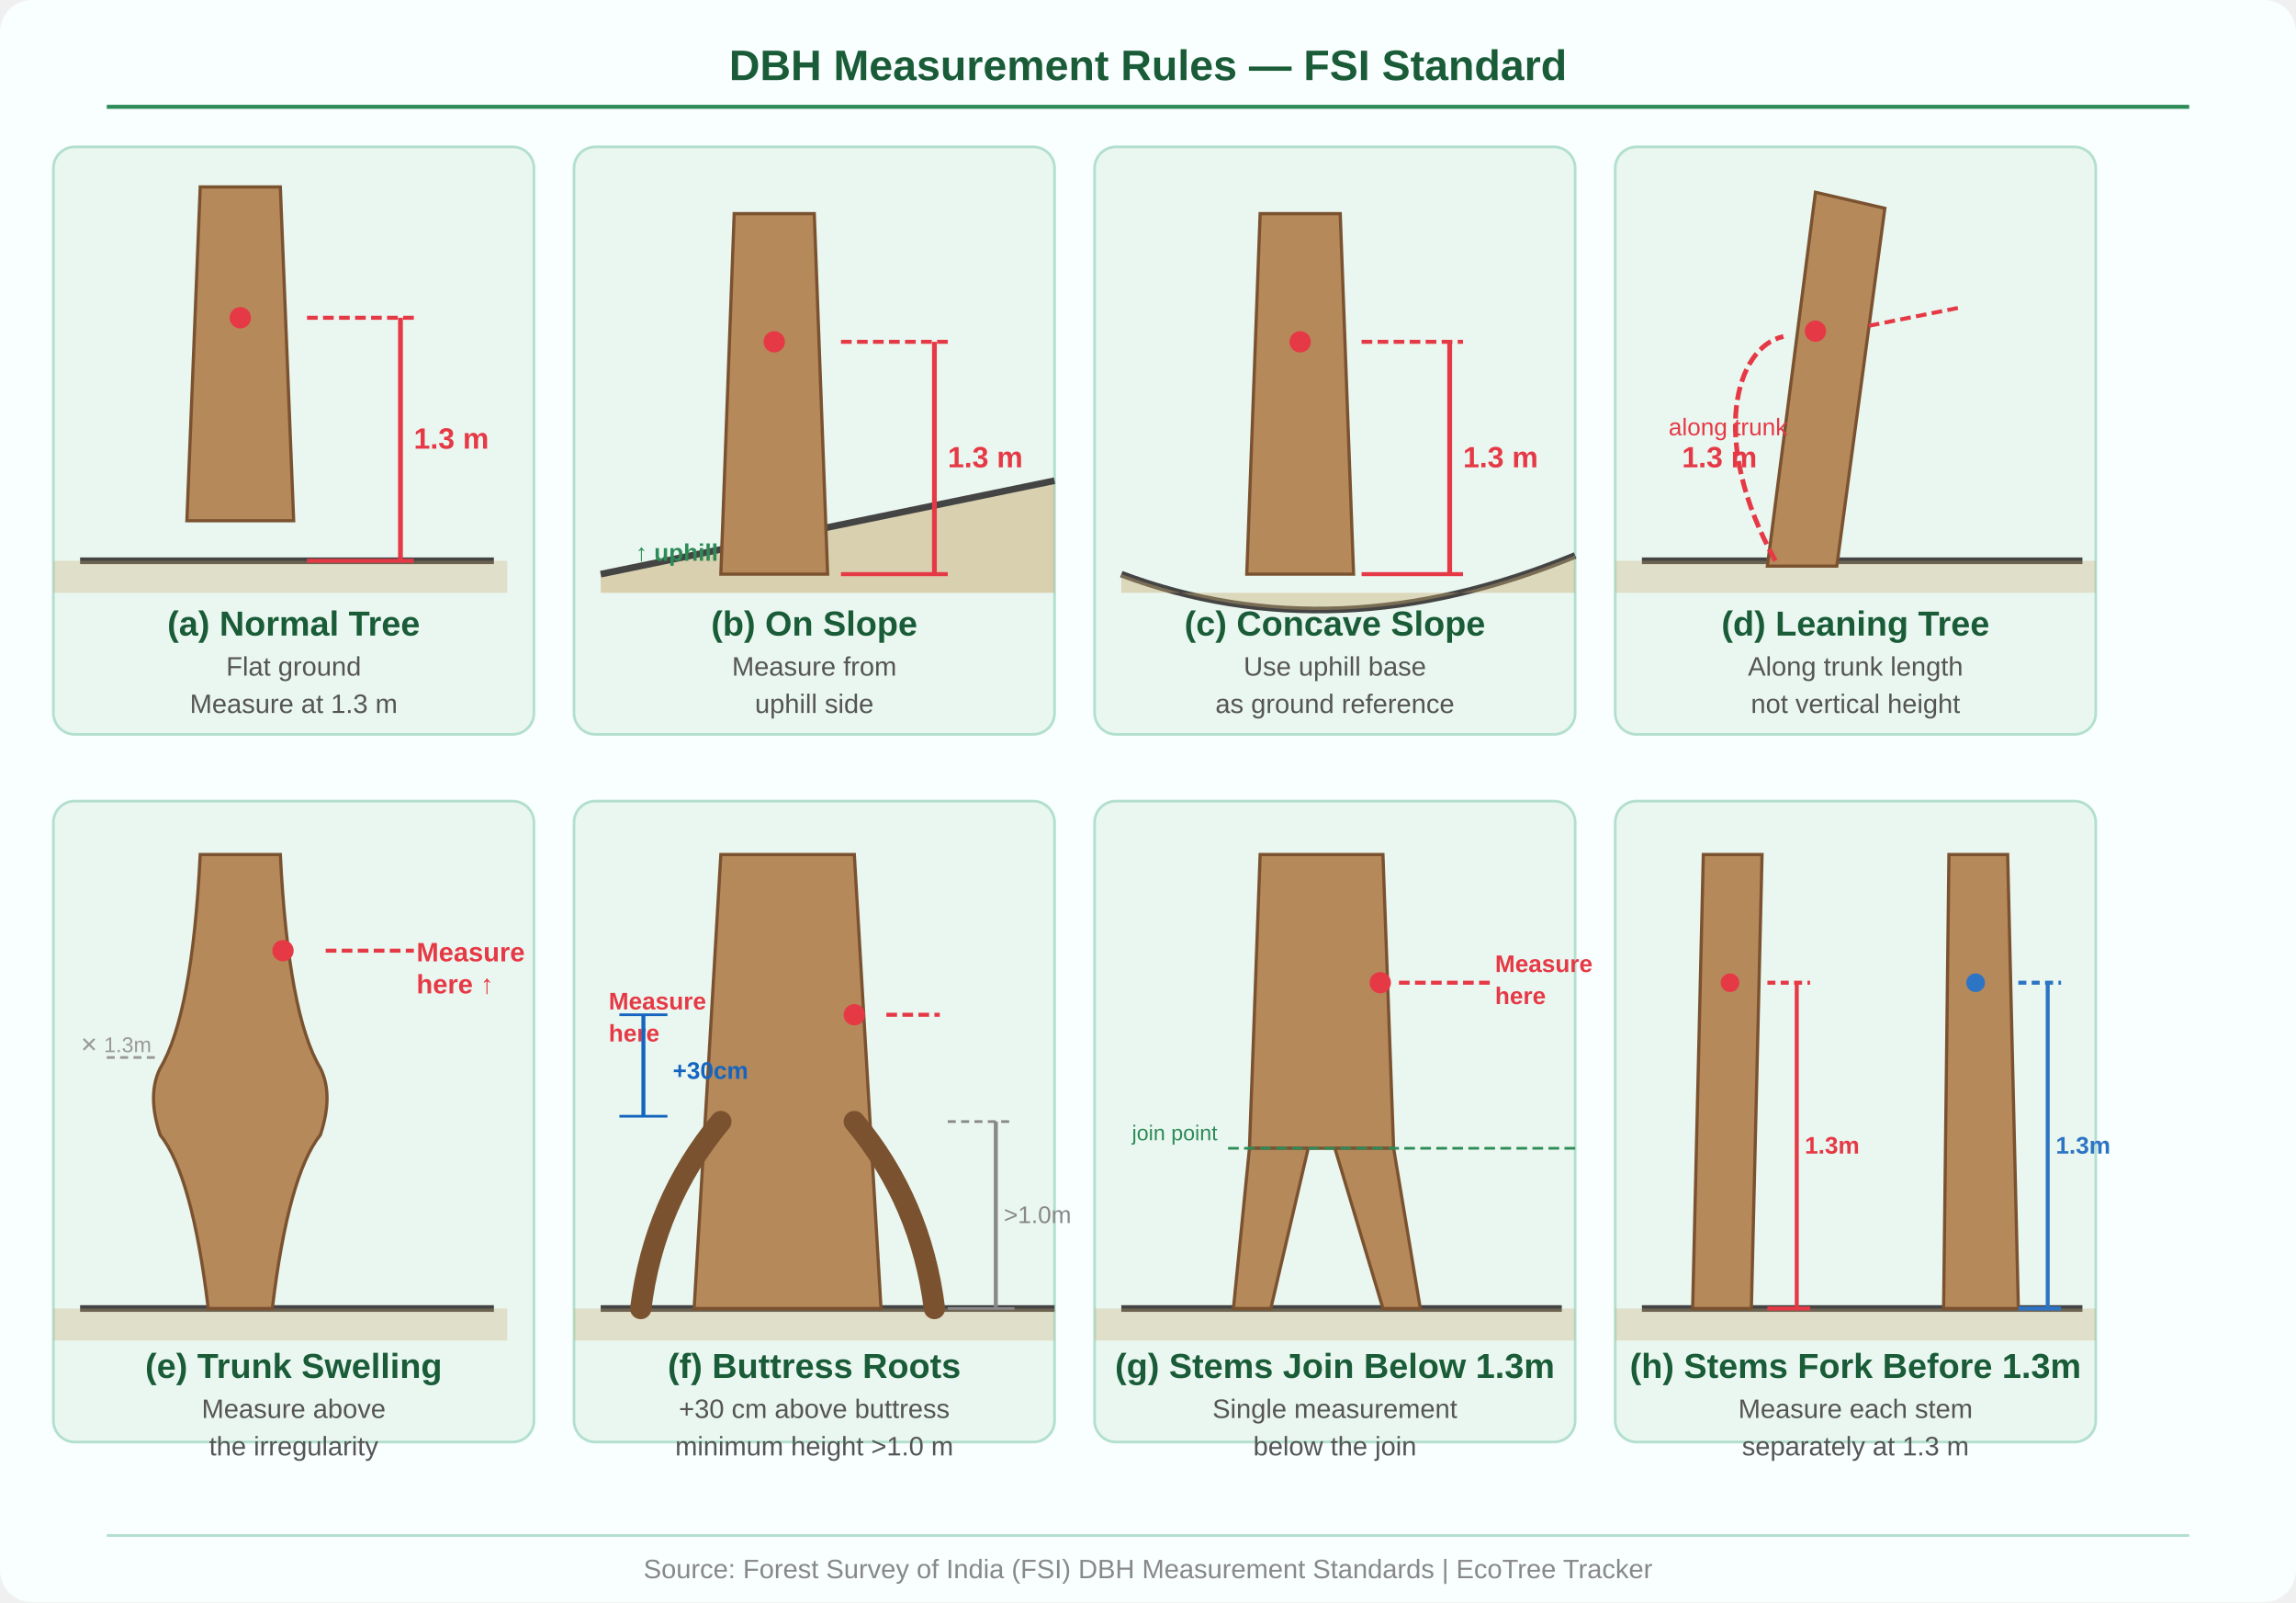
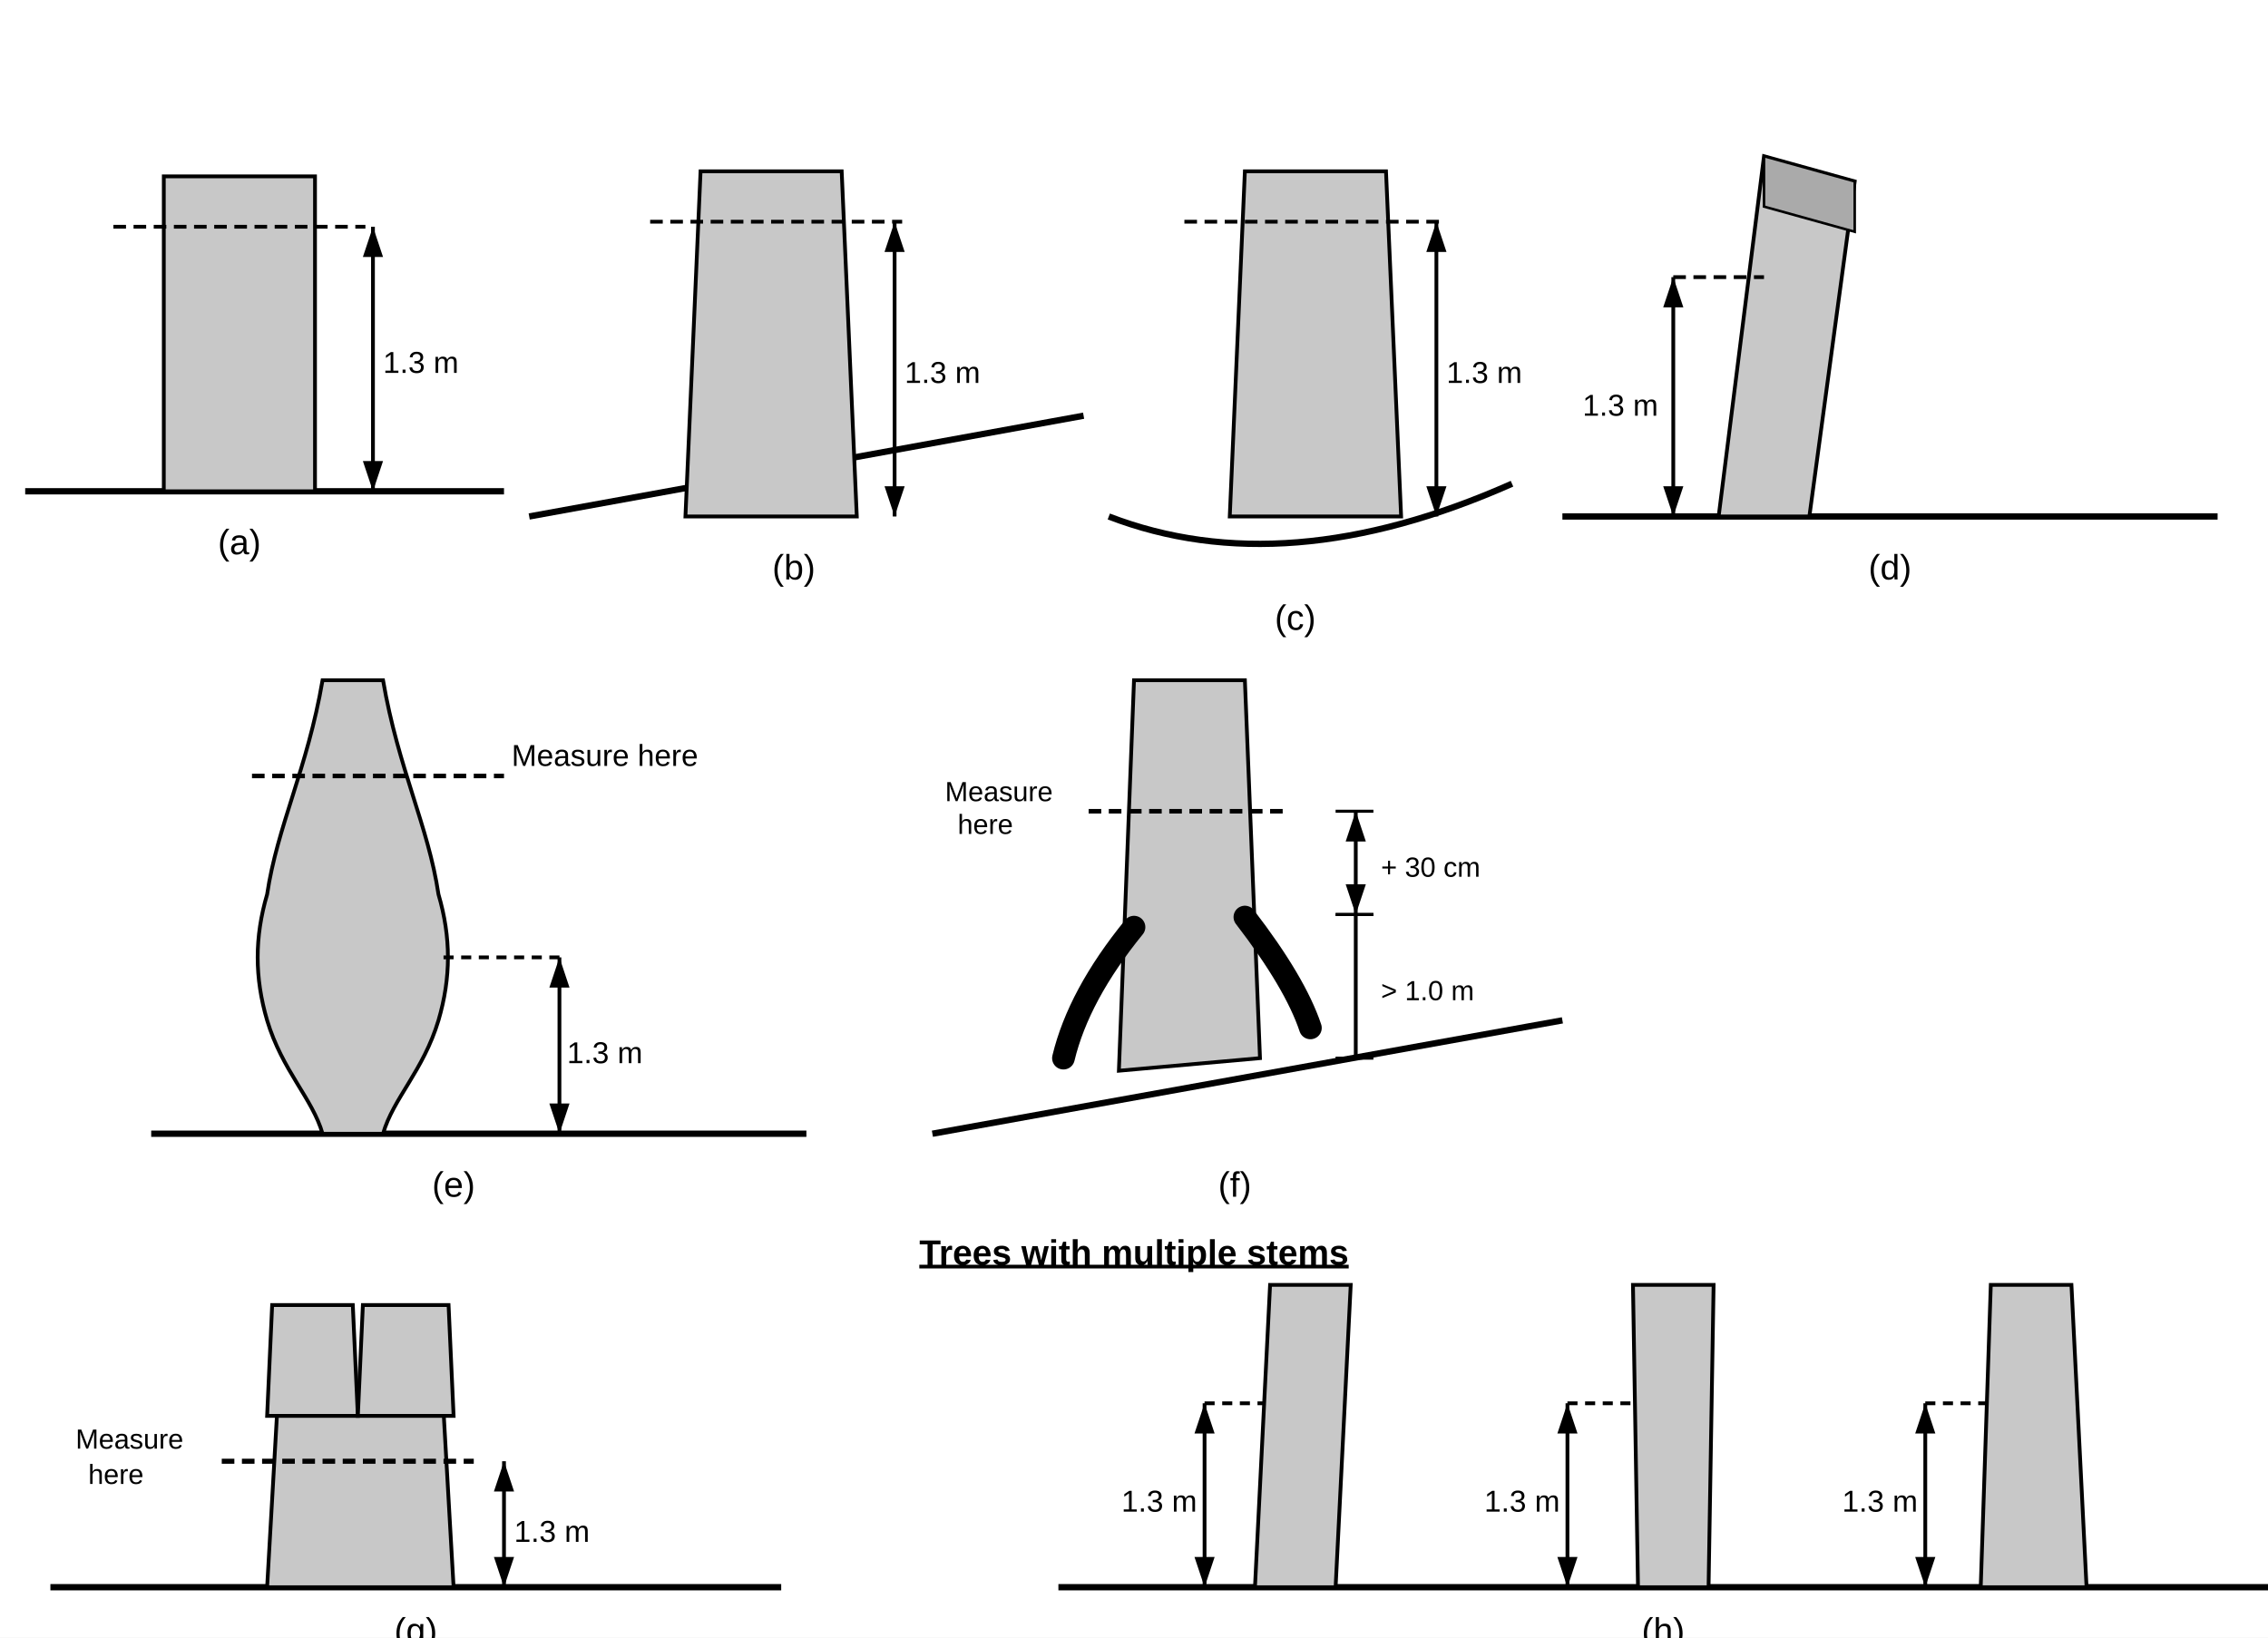
- <svg xmlns="http://www.w3.org/2000/svg" viewBox="0 0 860 600" width="860" height="600" font-family="Arial, sans-serif">
-   <rect width="860" height="600" fill="#f8fffe" rx="12" />
-   <text x="430" y="30" text-anchor="middle" font-size="16" font-weight="bold" fill="#1a5c38">DBH Measurement Rules — FSI Standard</text>
-   <line x1="40" y1="40" x2="820" y2="40" stroke="#2d8b57" stroke-width="1.5" />
-   <rect x="20" y="55" width="180" height="220" fill="#eaf7f0" rx="8" stroke="#b2dfce" stroke-width="1" />
-   <polygon points="75,70 105,70 110,195 70,195" fill="#b5895a" stroke="#7a5230" stroke-width="1.2" />
-   <line x1="30" y1="210" x2="185" y2="210" stroke="#444" stroke-width="2.5" />
-   <rect x="20" y="210" width="170" height="12" fill="#c8a96e" opacity="0.3" />
-   <line x1="115" y1="119" x2="155" y2="119" stroke="#e63946" stroke-width="1.5" stroke-dasharray="4,2" />
-   <line x1="115" y1="210" x2="155" y2="210" stroke="#e63946" stroke-width="1.5" />
-   <line x1="150" y1="119" x2="150" y2="210" stroke="#e63946" stroke-width="1.8" marker-end="url(#arr)" marker-start="url(#arrr)" />
-   <text x="155" y="168" font-size="11" fill="#e63946" font-weight="bold">1.3 m</text>
-   <circle cx="90" cy="119" r="4" fill="#e63946" />
-   <text x="110" y="238" text-anchor="middle" font-size="13" font-weight="bold" fill="#1a5c38">(a) Normal Tree</text>
-   <text x="110" y="253" text-anchor="middle" font-size="10" fill="#555">Flat ground</text>
-   <text x="110" y="267" text-anchor="middle" font-size="10" fill="#555">Measure at 1.3 m</text>
-   <rect x="215" y="55" width="180" height="220" fill="#eaf7f0" rx="8" stroke="#b2dfce" stroke-width="1" />
-   <polygon points="225,215 395,180 395,222 225,222" fill="#c8a96e" opacity="0.5" />
-   <line x1="225" y1="215" x2="395" y2="180" stroke="#444" stroke-width="2.5" />
-   <polygon points="275,80 305,80 310,215 270,215" fill="#b5895a" stroke="#7a5230" stroke-width="1.2" />
-   <line x1="225" y1="215" x2="225" y2="215" />
-   <line x1="315" y1="128" x2="355" y2="128" stroke="#e63946" stroke-width="1.5" stroke-dasharray="4,2" />
-   <line x1="315" y1="215" x2="355" y2="215" stroke="#e63946" stroke-width="1.5" />
-   <line x1="350" y1="128" x2="350" y2="215" stroke="#e63946" stroke-width="1.8" />
-   <text x="355" y="175" font-size="11" fill="#e63946" font-weight="bold">1.3 m</text>
-   <circle cx="290" cy="128" r="4" fill="#e63946" />
-   <text x="238" y="210" font-size="9" fill="#2d8b57" font-weight="bold">↑ uphill</text>
-   <text x="305" y="238" text-anchor="middle" font-size="13" font-weight="bold" fill="#1a5c38">(b) On Slope</text>
-   <text x="305" y="253" text-anchor="middle" font-size="10" fill="#555">Measure from</text>
-   <text x="305" y="267" text-anchor="middle" font-size="10" fill="#555">uphill side</text>
-   <rect x="410" y="55" width="180" height="220" fill="#eaf7f0" rx="8" stroke="#b2dfce" stroke-width="1" />
-   <path d="M420,215 Q500,245 590,208" fill="none" stroke="#444" stroke-width="2.5" />
-   <path d="M420,215 Q500,245 590,208 L590,222 L420,222 Z" fill="#c8a96e" opacity="0.4" />
-   <polygon points="472,80 502,80 507,215 467,215" fill="#b5895a" stroke="#7a5230" stroke-width="1.2" />
-   <line x1="510" y1="128" x2="548" y2="128" stroke="#e63946" stroke-width="1.5" stroke-dasharray="4,2" />
-   <line x1="510" y1="215" x2="548" y2="215" stroke="#e63946" stroke-width="1.5" />
-   <line x1="543" y1="128" x2="543" y2="215" stroke="#e63946" stroke-width="1.8" />
-   <text x="548" y="175" font-size="11" fill="#e63946" font-weight="bold">1.3 m</text>
-   <circle cx="487" cy="128" r="4" fill="#e63946" />
-   <text x="500" y="238" text-anchor="middle" font-size="13" font-weight="bold" fill="#1a5c38">(c) Concave Slope</text>
-   <text x="500" y="253" text-anchor="middle" font-size="10" fill="#555">Use uphill base</text>
-   <text x="500" y="267" text-anchor="middle" font-size="10" fill="#555">as ground reference</text>
-   <rect x="605" y="55" width="180" height="220" fill="#eaf7f0" rx="8" stroke="#b2dfce" stroke-width="1" />
-   <line x1="615" y1="210" x2="780" y2="210" stroke="#444" stroke-width="2.5" />
-   <rect x="605" y="210" width="180" height="12" fill="#c8a96e" opacity="0.3" />
-   <polygon points="680,72 706,78 688,212 662,212" fill="#b5895a" stroke="#7a5230" stroke-width="1.2" />
-   <line x1="700" y1="122" x2="735" y2="115" stroke="#e63946" stroke-width="1.5" stroke-dasharray="4,2" />
-   <circle cx="680" cy="124" r="4" fill="#e63946" />
-   <path d="M 665,210 C 640,165 650,130 668,126" fill="none" stroke="#e63946" stroke-width="1.8" stroke-dasharray="5,2" />
-   <text x="630" y="175" font-size="11" fill="#e63946" font-weight="bold">1.3 m</text>
-   <text x="625" y="163" font-size="9" fill="#e63946">along trunk</text>
-   <text x="695" y="238" text-anchor="middle" font-size="13" font-weight="bold" fill="#1a5c38">(d) Leaning Tree</text>
-   <text x="695" y="253" text-anchor="middle" font-size="10" fill="#555">Along trunk length</text>
-   <text x="695" y="267" text-anchor="middle" font-size="10" fill="#555">not vertical height</text>
-   <rect x="20" y="300" width="180" height="240" fill="#eaf7f0" rx="8" stroke="#b2dfce" stroke-width="1" />
-   <line x1="30" y1="490" x2="185" y2="490" stroke="#444" stroke-width="2.5" />
-   <rect x="20" y="490" width="170" height="12" fill="#c8a96e" opacity="0.3" />
-   <path d="M75,320 Q72,380 60,400 Q55,410 60,425 Q72,440 78,490 L102,490 Q108,440 120,425 Q125,410 120,400 Q108,380 105,320 Z" fill="#b5895a" stroke="#7a5230" stroke-width="1.2" />
-   <line x1="40" y1="396" x2="58" y2="396" stroke="#999" stroke-width="1" stroke-dasharray="3,2" />
-   <text x="30" y="394" font-size="8" fill="#999">✕ 1.3m</text>
-   <line x1="122" y1="356" x2="155" y2="356" stroke="#e63946" stroke-width="1.5" stroke-dasharray="4,2" />
-   <circle cx="106" cy="356" r="4" fill="#e63946" />
-   <text x="156" y="360" font-size="10" fill="#e63946" font-weight="bold">Measure</text>
-   <text x="156" y="372" font-size="10" fill="#e63946" font-weight="bold">here ↑</text>
-   <text x="110" y="516" text-anchor="middle" font-size="13" font-weight="bold" fill="#1a5c38">(e) Trunk Swelling</text>
-   <text x="110" y="531" text-anchor="middle" font-size="10" fill="#555">Measure above</text>
-   <text x="110" y="545" text-anchor="middle" font-size="10" fill="#555">the irregularity</text>
-   <rect x="215" y="300" width="180" height="240" fill="#eaf7f0" rx="8" stroke="#b2dfce" stroke-width="1" />
-   <line x1="225" y1="490" x2="395" y2="490" stroke="#444" stroke-width="2.5" />
-   <rect x="215" y="490" width="180" height="12" fill="#c8a96e" opacity="0.3" />
-   <polygon points="270,320 320,320 330,490 260,490" fill="#b5895a" stroke="#7a5230" stroke-width="1.2" />
-   <path d="M270,420 Q245,450 240,490" fill="none" stroke="#7a5230" stroke-width="8" stroke-linecap="round" />
-   <path d="M320,420 Q345,450 350,490" fill="none" stroke="#7a5230" stroke-width="8" stroke-linecap="round" />
-   <line x1="355" y1="420" x2="380" y2="420" stroke="#888" stroke-width="1" stroke-dasharray="3,2" />
-   <line x1="355" y1="490" x2="380" y2="490" stroke="#888" stroke-width="1" />
-   <line x1="373" y1="420" x2="373" y2="490" stroke="#888" stroke-width="1.5" />
-   <text x="376" y="458" font-size="9" fill="#888">&gt;1.0m</text>
-   <line x1="332" y1="380" x2="352" y2="380" stroke="#e63946" stroke-width="1.5" stroke-dasharray="4,2" />
-   <circle cx="320" cy="380" r="4" fill="#e63946" />
-   <text x="228" y="378" font-size="9" fill="#e63946" font-weight="bold">Measure</text>
-   <text x="228" y="390" font-size="9" fill="#e63946" font-weight="bold">here</text>
-   <line x1="232" y1="418" x2="250" y2="418" stroke="#1565c0" stroke-width="1" />
-   <line x1="232" y1="380" x2="250" y2="380" stroke="#1565c0" stroke-width="1" />
-   <line x1="241" y1="380" x2="241" y2="418" stroke="#1565c0" stroke-width="1.5" />
-   <text x="252" y="404" font-size="9" fill="#1565c0" font-weight="bold">+30cm</text>
-   <text x="305" y="516" text-anchor="middle" font-size="13" font-weight="bold" fill="#1a5c38">(f) Buttress Roots</text>
-   <text x="305" y="531" text-anchor="middle" font-size="10" fill="#555">+30 cm above buttress</text>
-   <text x="305" y="545" text-anchor="middle" font-size="10" fill="#555">minimum height &gt;1.0 m</text>
-   <rect x="410" y="300" width="180" height="240" fill="#eaf7f0" rx="8" stroke="#b2dfce" stroke-width="1" />
-   <line x1="420" y1="490" x2="585" y2="490" stroke="#444" stroke-width="2.5" />
-   <rect x="410" y="490" width="180" height="12" fill="#c8a96e" opacity="0.3" />
-   <polygon points="472,320 518,320 522,430 468,430" fill="#b5895a" stroke="#7a5230" stroke-width="1.2" />
-   <polygon points="468,430 490,430 476,490 462,490" fill="#b5895a" stroke="#7a5230" stroke-width="1.2" />
-   <polygon points="500,430 522,430 532,490 518,490" fill="#b5895a" stroke="#7a5230" stroke-width="1.2" />
-   <line x1="460" y1="430" x2="590" y2="430" stroke="#2d8b57" stroke-width="1" stroke-dasharray="4,2" />
-   <text x="424" y="427" font-size="8" fill="#2d8b57">join point</text>
-   <line x1="524" y1="368" x2="558" y2="368" stroke="#e63946" stroke-width="1.5" stroke-dasharray="4,2" />
-   <circle cx="517" cy="368" r="4" fill="#e63946" />
-   <text x="560" y="364" font-size="9" fill="#e63946" font-weight="bold">Measure</text>
-   <text x="560" y="376" font-size="9" fill="#e63946" font-weight="bold">here</text>
-   <text x="500" y="516" text-anchor="middle" font-size="13" font-weight="bold" fill="#1a5c38">(g) Stems Join Below 1.3m</text>
-   <text x="500" y="531" text-anchor="middle" font-size="10" fill="#555">Single measurement</text>
-   <text x="500" y="545" text-anchor="middle" font-size="10" fill="#555">below the join</text>
-   <rect x="605" y="300" width="180" height="240" fill="#eaf7f0" rx="8" stroke="#b2dfce" stroke-width="1" />
-   <line x1="615" y1="490" x2="780" y2="490" stroke="#444" stroke-width="2.5" />
-   <rect x="605" y="490" width="180" height="12" fill="#c8a96e" opacity="0.3" />
-   <polygon points="638,320 660,320 656,490 634,490" fill="#b5895a" stroke="#7a5230" stroke-width="1.2" />
-   <polygon points="730,320 752,320 756,490 728,490" fill="#b5895a" stroke="#7a5230" stroke-width="1.2" />
-   <line x1="662" y1="368" x2="678" y2="368" stroke="#e63946" stroke-width="1.5" stroke-dasharray="3,2" />
-   <circle cx="648" cy="368" r="3.5" fill="#e63946" />
-   <line x1="662" y1="490" x2="678" y2="490" stroke="#e63946" stroke-width="1.5" />
-   <line x1="673" y1="368" x2="673" y2="490" stroke="#e63946" stroke-width="1.5" />
-   <text x="676" y="432" font-size="9" fill="#e63946" font-weight="bold">1.3m</text>
-   <line x1="756" y1="368" x2="772" y2="368" stroke="#2d74c4" stroke-width="1.5" stroke-dasharray="3,2" />
-   <circle cx="740" cy="368" r="3.5" fill="#2d74c4" />
-   <line x1="756" y1="490" x2="772" y2="490" stroke="#2d74c4" stroke-width="1.5" />
-   <line x1="767" y1="368" x2="767" y2="490" stroke="#2d74c4" stroke-width="1.5" />
-   <text x="770" y="432" font-size="9" fill="#2d74c4" font-weight="bold">1.3m</text>
-   <text x="695" y="516" text-anchor="middle" font-size="13" font-weight="bold" fill="#1a5c38">(h) Stems Fork Before 1.3m</text>
-   <text x="695" y="531" text-anchor="middle" font-size="10" fill="#555">Measure each stem</text>
-   <text x="695" y="545" text-anchor="middle" font-size="10" fill="#555">separately at 1.3 m</text>
-   <line x1="40" y1="575" x2="820" y2="575" stroke="#b2dfce" stroke-width="1" />
-   <text x="430" y="591" text-anchor="middle" font-size="10" fill="#888">Source: Forest Survey of India (FSI) DBH Measurement Standards | EcoTree Tracker</text>
+ <svg xmlns="http://www.w3.org/2000/svg" viewBox="0 0 900 650" width="900" height="650" font-family="Arial, sans-serif" font-size="13">
+   <rect width="900" height="650" fill="white" />
+   <line x1="10" y1="195" x2="200" y2="195" stroke="black" stroke-width="2.5" />
+   <rect x="65" y="70" width="60" height="125" fill="#c8c8c8" stroke="black" stroke-width="1.5" />
+   <line x1="45" y1="90" x2="145" y2="90" stroke="black" stroke-width="1.5" stroke-dasharray="5,3" />
+   <line x1="148" y1="90" x2="148" y2="195" stroke="black" stroke-width="1.5" />
+   <polygon points="148,90 144,102 152,102" fill="black" />
+   <polygon points="148,195 144,183 152,183" fill="black" />
+   <text x="152" y="148" font-size="12" fill="black">1.3 m</text>
+   <text x="95" y="220" text-anchor="middle" font-size="14" fill="black">(a)</text>
+   <line x1="210" y1="205" x2="430" y2="165" stroke="black" stroke-width="2.5" />
+   <polygon points="278,68 334,68 340,205 272,205" fill="#c8c8c8" stroke="black" stroke-width="1.5" />
+   <line x1="258" y1="88" x2="358" y2="88" stroke="black" stroke-width="1.5" stroke-dasharray="5,3" />
+   <line x1="355" y1="88" x2="355" y2="205" stroke="black" stroke-width="1.5" />
+   <polygon points="355,88 351,100 359,100" fill="black" />
+   <polygon points="355,205 351,193 359,193" fill="black" />
+   <text x="359" y="152" font-size="12" fill="black">1.3 m</text>
+   <text x="315" y="230" text-anchor="middle" font-size="14" fill="black">(b)</text>
+   <path d="M440,205 Q510,232 600,192" fill="none" stroke="black" stroke-width="2.5" />
+   <polygon points="494,68 550,68 556,205 488,205" fill="#c8c8c8" stroke="black" stroke-width="1.5" />
+   <line x1="470" y1="88" x2="574" y2="88" stroke="black" stroke-width="1.5" stroke-dasharray="5,3" />
+   <line x1="570" y1="88" x2="570" y2="205" stroke="black" stroke-width="1.5" />
+   <polygon points="570,88 566,100 574,100" fill="black" />
+   <polygon points="570,205 566,193 574,193" fill="black" />
+   <text x="574" y="152" font-size="12" fill="black">1.3 m</text>
+   <text x="514" y="250" text-anchor="middle" font-size="14" fill="black">(c)</text>
+   <line x1="620" y1="205" x2="880" y2="205" stroke="black" stroke-width="2.5" />
+   <polygon points="700,62 736,72 718,205 682,205" fill="#c8c8c8" stroke="black" stroke-width="1.5" />
+   <polygon points="700,62 736,72 736,92 700,82" fill="#aaa" stroke="black" stroke-width="1" />
+   <line x1="664" y1="110" x2="664" y2="205" stroke="black" stroke-width="1.5" />
+   <polygon points="664,110 660,122 668,122" fill="black" />
+   <polygon points="664,205 660,193 668,193" fill="black" />
+   <line x1="664" y1="110" x2="700" y2="110" stroke="black" stroke-width="1.5" stroke-dasharray="5,3" />
+   <text x="628" y="165" font-size="12" fill="black">1.3 m</text>
+   <text x="750" y="230" text-anchor="middle" font-size="14" fill="black">(d)</text>
+   <line x1="60" y1="450" x2="320" y2="450" stroke="black" stroke-width="2.5" />
+   <path d="M140,270 L152,270 C158,305 170,328 174,355 C179,372 179,388 174,405 C168,425 156,436 152,450            L128,450 C124,436 112,425 106,405 C101,388 101,372 106,355 C110,328 122,305 128,270 Z" fill="#c8c8c8" stroke="black" stroke-width="1.5" />
+   <line x1="100" y1="308" x2="200" y2="308" stroke="black" stroke-width="1.8" stroke-dasharray="5,3" />
+   <text x="203" y="304" font-size="12" fill="black">Measure here</text>
+   <line x1="222" y1="380" x2="222" y2="450" stroke="black" stroke-width="1.5" />
+   <polygon points="222,380 218,392 226,392" fill="black" />
+   <polygon points="222,450 218,438 226,438" fill="black" />
+   <line x1="176" y1="380" x2="222" y2="380" stroke="black" stroke-width="1.5" stroke-dasharray="4,3" />
+   <text x="225" y="422" font-size="12" fill="black">1.3 m</text>
+   <text x="180" y="475" text-anchor="middle" font-size="14" fill="black">(e)</text>
+   <line x1="370" y1="450" x2="620" y2="405" stroke="black" stroke-width="2.5" />
+   <polygon points="450,270 494,270 500,420 444,425" fill="#c8c8c8" stroke="black" stroke-width="1.5" />
+   <path d="M450,368 Q428,395 422,420" fill="none" stroke="black" stroke-width="9" stroke-linecap="round" />
+   <path d="M494,364 Q514,390 520,408" fill="none" stroke="black" stroke-width="9" stroke-linecap="round" />
+   <line x1="432" y1="322" x2="512" y2="322" stroke="black" stroke-width="1.8" stroke-dasharray="5,3" />
+   <text x="375" y="318" font-size="11" fill="black">Measure</text>
+   <text x="380" y="331" font-size="11" fill="black">here</text>
+   <line x1="530" y1="322" x2="545" y2="322" stroke="black" stroke-width="1.2" />
+   <line x1="530" y1="363" x2="545" y2="363" stroke="black" stroke-width="1.2" />
+   <line x1="538" y1="322" x2="538" y2="363" stroke="black" stroke-width="1.5" />
+   <polygon points="538,322 534,334 542,334" fill="black" />
+   <polygon points="538,363 534,351 542,351" fill="black" />
+   <text x="548" y="348" font-size="11" fill="black">+ 30 cm</text>
+   <line x1="530" y1="363" x2="545" y2="363" stroke="black" stroke-width="1.2" />
+   <line x1="530" y1="420" x2="545" y2="420" stroke="black" stroke-width="1.2" />
+   <line x1="538" y1="363" x2="538" y2="420" stroke="black" stroke-width="1.5" />
+   <text x="548" y="397" font-size="11" fill="black">&gt; 1.0 m</text>
+   <text x="490" y="475" text-anchor="middle" font-size="14" fill="black">(f)</text>
+   <text x="450" y="502" text-anchor="middle" font-size="14" font-weight="bold" fill="black" text-decoration="underline">Trees with multiple stems</text>
+   <line x1="20" y1="630" x2="310" y2="630" stroke="black" stroke-width="2.5" />
+   <polygon points="110,560 176,560 180,630 106,630" fill="#c8c8c8" stroke="black" stroke-width="1.5" />
+   <polygon points="108,518 140,518 142,562 106,562" fill="#c8c8c8" stroke="black" stroke-width="1.5" />
+   <polygon points="144,518 178,518 180,562 142,562" fill="#c8c8c8" stroke="black" stroke-width="1.5" />
+   <line x1="88" y1="580" x2="188" y2="580" stroke="black" stroke-width="2" stroke-dasharray="5,3" />
+   <text x="30" y="575" font-size="11" fill="black">Measure</text>
+   <text x="35" y="589" font-size="11" fill="black">here</text>
+   <line x1="200" y1="580" x2="200" y2="630" stroke="black" stroke-width="1.5" />
+   <polygon points="200,580 196,592 204,592" fill="black" />
+   <polygon points="200,630 196,618 204,618" fill="black" />
+   <text x="204" y="612" font-size="12" fill="black">1.3 m</text>
+   <text x="165" y="652" text-anchor="middle" font-size="14" fill="black">(g)</text>
+   <line x1="420" y1="630" x2="900" y2="630" stroke="black" stroke-width="2.5" />
+   <polygon points="504,510 536,510 530,630 498,630" fill="#c8c8c8" stroke="black" stroke-width="1.5" />
+   <polygon points="648,510 680,510 678,630 650,630" fill="#c8c8c8" stroke="black" stroke-width="1.5" />
+   <polygon points="790,510 822,510 828,630 786,630" fill="#c8c8c8" stroke="black" stroke-width="1.5" />
+   <line x1="478" y1="557" x2="478" y2="630" stroke="black" stroke-width="1.5" />
+   <polygon points="478,557 474,569 482,569" fill="black" />
+   <polygon points="478,630 474,618 482,618" fill="black" />
+   <line x1="478" y1="557" x2="502" y2="557" stroke="black" stroke-width="1.5" stroke-dasharray="4,3" />
+   <text x="445" y="600" font-size="12" fill="black">1.3 m</text>
+   <line x1="622" y1="557" x2="622" y2="630" stroke="black" stroke-width="1.5" />
+   <polygon points="622,557 618,569 626,569" fill="black" />
+   <polygon points="622,630 618,618 626,618" fill="black" />
+   <line x1="622" y1="557" x2="648" y2="557" stroke="black" stroke-width="1.5" stroke-dasharray="4,3" />
+   <text x="589" y="600" font-size="12" fill="black">1.3 m</text>
+   <line x1="764" y1="557" x2="764" y2="630" stroke="black" stroke-width="1.5" />
+   <polygon points="764,557 760,569 768,569" fill="black" />
+   <polygon points="764,630 760,618 768,618" fill="black" />
+   <line x1="764" y1="557" x2="788" y2="557" stroke="black" stroke-width="1.5" stroke-dasharray="4,3" />
+   <text x="731" y="600" font-size="12" fill="black">1.3 m</text>
+   <text x="660" y="652" text-anchor="middle" font-size="14" fill="black">(h)</text>
</svg>
